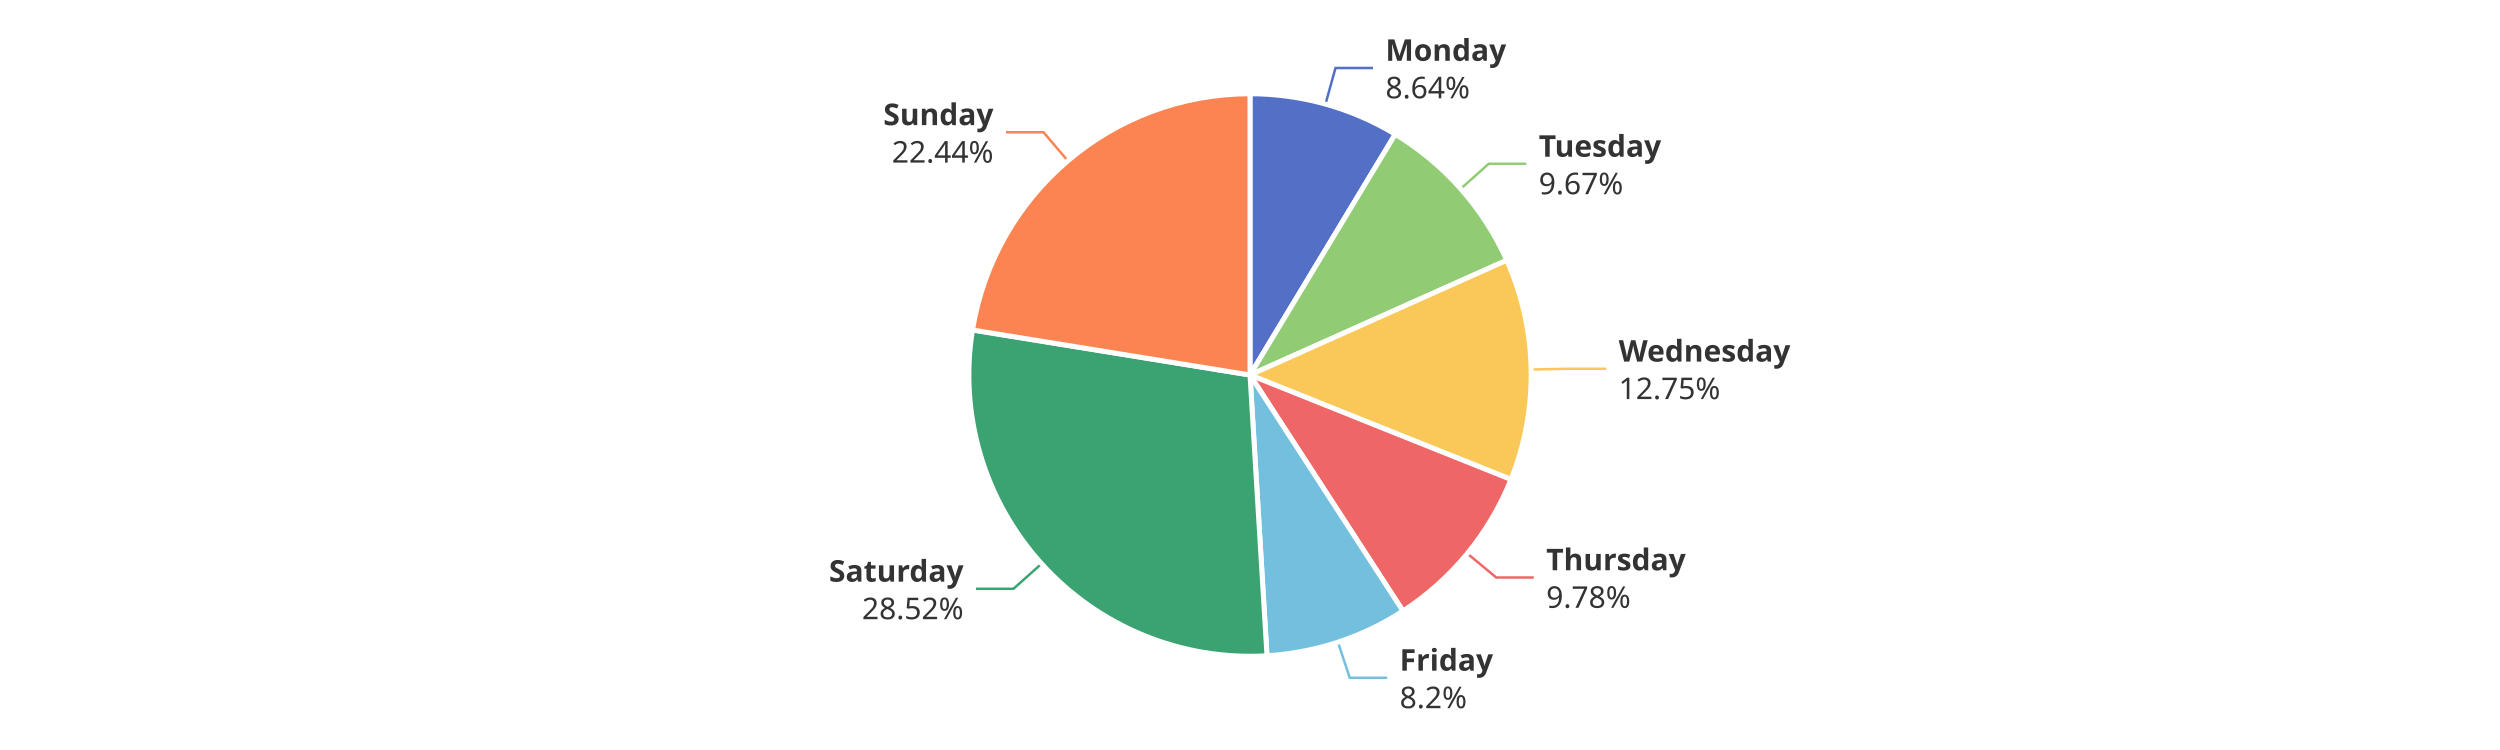
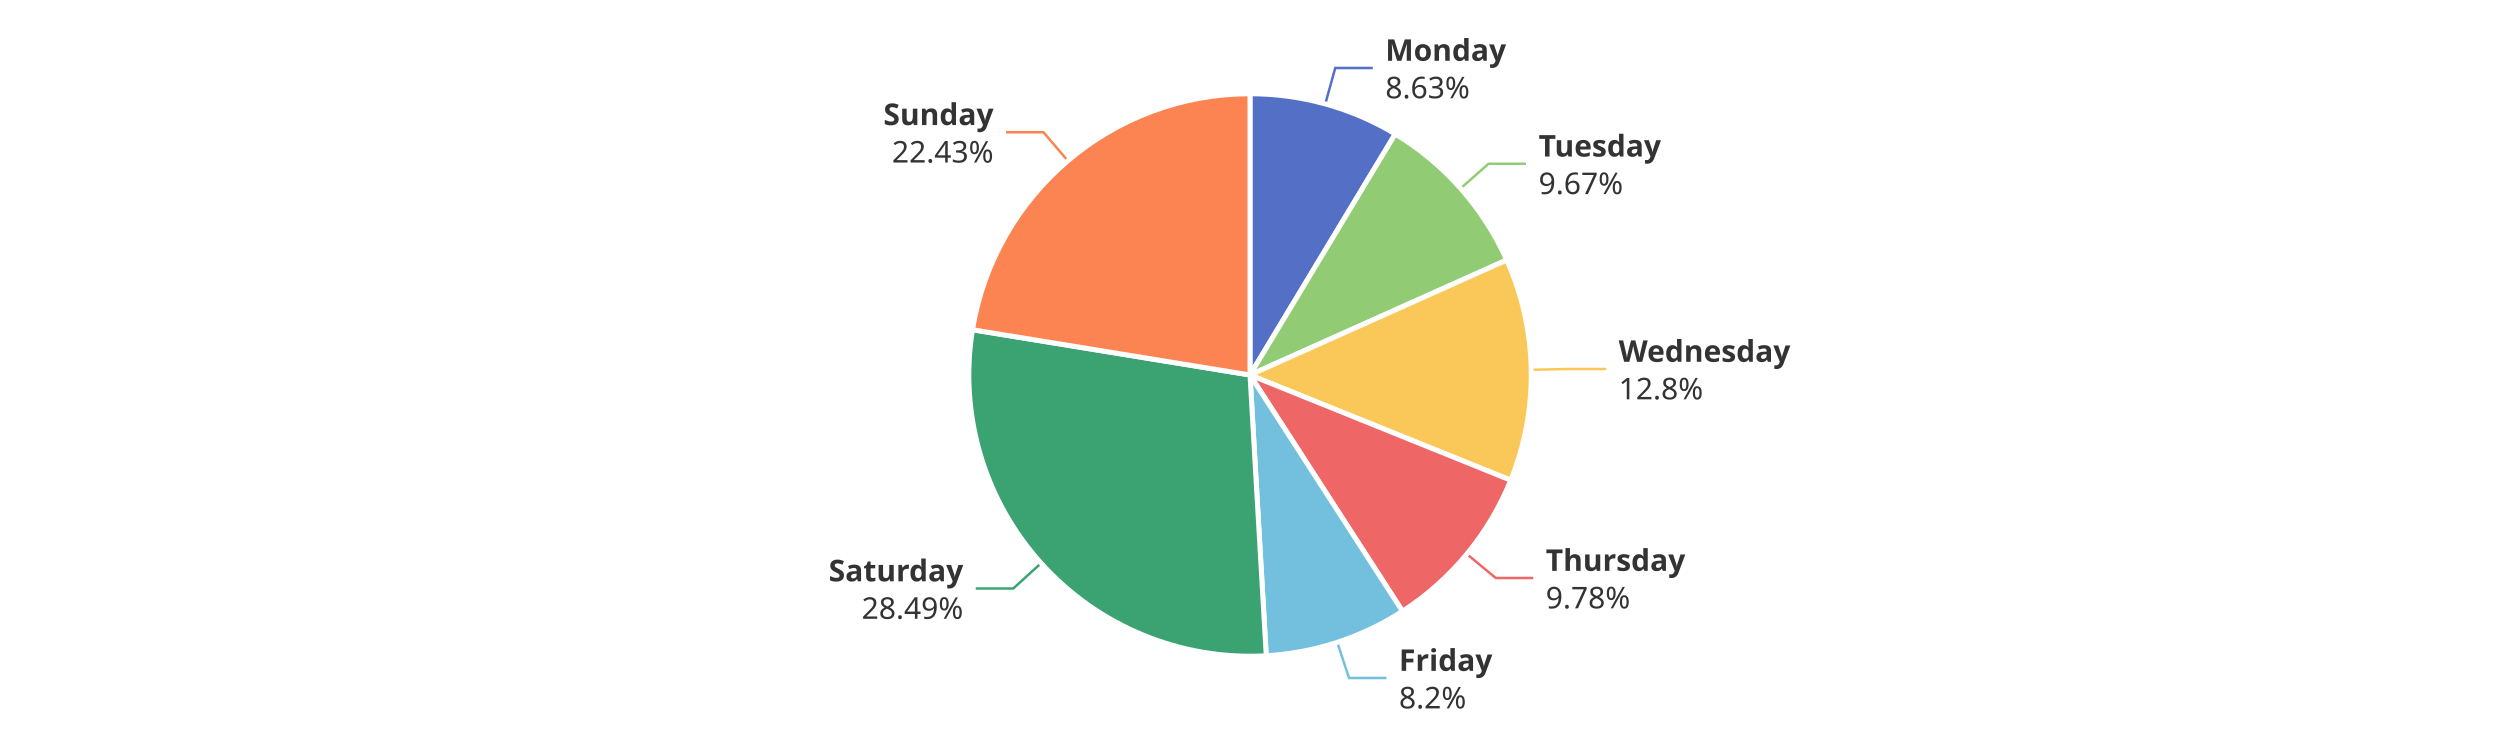
<svg xmlns="http://www.w3.org/2000/svg" width="1000" height="300" version="1.1" baseProfile="full" viewBox="0 0 1000 300">
  <rect width="1000" height="300" x="0" y="0" id="0" fill="#ffffff" />
-   <polyline points="530.2 41.6 534.2 27.2 549.2 27.2" fill="none" stroke="#5470c6" />
-   <polyline points="584.3 75.5 595.5 65.5 610.5 65.5" fill="none" stroke="#91cc75" />
-   <polyline points="612.5 147.8 627.5 147.5 642.5 147.5" fill="none" stroke="#fac858" />
-   <polyline points="586.9 221.4 598.5 231 613.5 231" fill="none" stroke="#ee6666" />
-   <polyline points="535.2 256.9 539.9 271.1 554.9 271.1" fill="none" stroke="#73c0de" />
-   <polyline points="416.6 225.5 405.4 235.5 390.4 235.5" fill="none" stroke="#3ba272" />
+   <polyline points="530.1 41.6 534.1 27.2 549.1 27.2" fill="none" stroke="#5470c6" />
+   <polyline points="584.2 75.4 595.4 65.5 610.4 65.5" fill="none" stroke="#91cc75" />
+   <polyline points="612.5 147.9 627.5 147.6 642.5 147.6" fill="none" stroke="#fac858" />
+   <polyline points="586.7 221.6 598.3 231.2 613.3 231.2" fill="none" stroke="#ee6666" />
+   <polyline points="534.9 256.9 539.6 271.2 554.6 271.2" fill="none" stroke="#73c0de" />
+   <polyline points="416.4 225.3 405.3 235.4 390.3 235.4" fill="none" stroke="#3ba272" />
  <polyline points="427.1 64.3 417.4 52.9 402.4 52.9" fill="none" stroke="#fc8452" />
-   <path d="M500 37.5A112.5 112.5 0 0 1 558.1 53.7L500 150Z" fill="#5470c6" stroke="#fff" stroke-width="2" stroke-linejoin="round" />
-   <path d="M558.1 53.7A112.5 112.5 0 0 1 602.7 104.1L500 150Z" fill="#91cc75" stroke="#fff" stroke-width="2" stroke-linejoin="round" />
-   <path d="M602.7 104.1A112.5 112.5 0 0 1 604.4 191.8L500 150Z" fill="#fac858" stroke="#fff" stroke-width="2" stroke-linejoin="round" />
-   <path d="M604.4 191.8A112.5 112.5 0 0 1 561.2 244.4L500 150Z" fill="#ee6666" stroke="#fff" stroke-width="2" stroke-linejoin="round" />
-   <path d="M561.2 244.4A112.5 112.5 0 0 1 506.8 262.3L500 150Z" fill="#73c0de" stroke="#fff" stroke-width="2" stroke-linejoin="round" />
-   <path d="M506.8 262.3A112.5 112.5 0 0 1 389 132L500 150Z" fill="#3ba272" stroke="#fff" stroke-width="2" stroke-linejoin="round" />
-   <path d="M389 132A112.5 112.5 0 0 1 500 37.5L500 150Z" fill="#fc8452" stroke="#fff" stroke-width="2" stroke-linejoin="round" />
-   <path d="M0 -15l42.8 0l0 30l-42.8 0Z" transform="translate(554.1844 27.1681)" fill="none" />
-   <text dominant-baseline="central" text-anchor="start" style="font-size:12px;font-family:sans-serif;font-weight:bold;" y="-7.5" transform="translate(554.1844 27.1681)" fill="#333" stroke="rgb(255,255,255)" stroke-width="2" paint-order="stroke" stroke-miterlimit="2">Monday</text>
-   <text dominant-baseline="central" text-anchor="start" style="font-size:12px;font-family:sans-serif;" y="7.5" transform="translate(554.1844 27.1681)" fill="#333" stroke="rgb(255,255,255)" stroke-width="2" paint-order="stroke" stroke-miterlimit="2">8.64%</text>
-   <path d="M0 -15l46.2 0l0 30l-46.2 0Z" transform="translate(615.5066 65.5326)" fill="none" />
-   <text dominant-baseline="central" text-anchor="start" style="font-size:12px;font-family:sans-serif;font-weight:bold;" y="-7.5" transform="translate(615.5066 65.5326)" fill="#333" stroke="rgb(255,255,255)" stroke-width="2" paint-order="stroke" stroke-miterlimit="2">Tuesday</text>
-   <text dominant-baseline="central" text-anchor="start" style="font-size:12px;font-family:sans-serif;" y="7.5" transform="translate(615.5066 65.5326)" fill="#333" stroke="rgb(255,255,255)" stroke-width="2" paint-order="stroke" stroke-miterlimit="2">9.67%</text>
-   <path d="M0 -15l63.6 0l0 30l-63.6 0Z" transform="translate(647.475 147.4767)" fill="none" />
-   <text dominant-baseline="central" text-anchor="start" style="font-size:12px;font-family:sans-serif;font-weight:bold;" y="-7.5" transform="translate(647.475 147.4767)" fill="#333" stroke="rgb(255,255,255)" stroke-width="2" paint-order="stroke" stroke-miterlimit="2">Wednesday</text>
-   <text dominant-baseline="central" text-anchor="start" style="font-size:12px;font-family:sans-serif;" y="7.5" transform="translate(647.475 147.4767)" fill="#333" stroke="rgb(255,255,255)" stroke-width="2" paint-order="stroke" stroke-miterlimit="2">12.75%</text>
-   <path d="M0 -15l50.2 0l0 30l-50.2 0Z" transform="translate(618.4953 230.9625)" fill="none" />
-   <text dominant-baseline="central" text-anchor="start" style="font-size:12px;font-family:sans-serif;font-weight:bold;" y="-7.5" transform="translate(618.4953 230.9625)" fill="#333" stroke="rgb(255,255,255)" stroke-width="2" paint-order="stroke" stroke-miterlimit="2">Thursday</text>
-   <text dominant-baseline="central" text-anchor="start" style="font-size:12px;font-family:sans-serif;" y="7.5" transform="translate(618.4953 230.9625)" fill="#333" stroke="rgb(255,255,255)" stroke-width="2" paint-order="stroke" stroke-miterlimit="2">9.78%</text>
-   <path d="M0 -15l33.4 0l0 30l-33.4 0Z" transform="translate(559.8565 271.1103)" fill="none" />
-   <text dominant-baseline="central" text-anchor="start" style="font-size:12px;font-family:sans-serif;font-weight:bold;" y="-7.5" transform="translate(559.8565 271.1103)" fill="#333" stroke="rgb(255,255,255)" stroke-width="2" paint-order="stroke" stroke-miterlimit="2">Friday</text>
-   <text dominant-baseline="central" text-anchor="start" style="font-size:12px;font-family:sans-serif;" y="7.5" transform="translate(559.8565 271.1103)" fill="#333" stroke="rgb(255,255,255)" stroke-width="2" paint-order="stroke" stroke-miterlimit="2">8.2%</text>
-   <path d="M-48.2 -15l48.2 0l0 30l-48.2 0Z" transform="translate(385.4279 235.5124)" fill="none" />
-   <text dominant-baseline="central" text-anchor="end" style="font-size:12px;font-family:sans-serif;font-weight:bold;" y="-7.5" transform="translate(385.4279 235.5124)" fill="#333" stroke="rgb(255,255,255)" stroke-width="2" paint-order="stroke" stroke-miterlimit="2">Saturday</text>
-   <text dominant-baseline="central" text-anchor="end" style="font-size:12px;font-family:sans-serif;" y="7.5" transform="translate(385.4279 235.5124)" fill="#333" stroke="rgb(255,255,255)" stroke-width="2" paint-order="stroke" stroke-miterlimit="2">28.52%</text>
-   <path d="M-40.9 -15l40.9 0l0 30l-40.9 0Z" transform="translate(397.3783 52.8923)" fill="none" />
-   <text dominant-baseline="central" text-anchor="end" style="font-size:12px;font-family:sans-serif;font-weight:bold;" y="-7.5" transform="translate(397.3783 52.8923)" fill="#333" stroke="rgb(255,255,255)" stroke-width="2" paint-order="stroke" stroke-miterlimit="2">Sunday</text>
-   <text dominant-baseline="central" text-anchor="end" style="font-size:12px;font-family:sans-serif;" y="7.5" transform="translate(397.3783 52.8923)" fill="#333" stroke="rgb(255,255,255)" stroke-width="2" paint-order="stroke" stroke-miterlimit="2">22.44%</text>
+   <path d="M500 37.5A112.5 112.5 0 0 1 558.1 53.6L500 150Z" fill="#5470c6" stroke="#fff" stroke-width="2" stroke-linejoin="round" />
+   <path d="M558.1 53.6A112.5 112.5 0 0 1 602.7 104L500 150Z" fill="#91cc75" stroke="#fff" stroke-width="2" stroke-linejoin="round" />
+   <path d="M602.7 104A112.5 112.5 0 0 1 604.3 192.1L500 150Z" fill="#fac858" stroke="#fff" stroke-width="2" stroke-linejoin="round" />
+   <path d="M604.3 192.1A112.5 112.5 0 0 1 561 244.5L500 150Z" fill="#ee6666" stroke="#fff" stroke-width="2" stroke-linejoin="round" />
+   <path d="M561 244.5A112.5 112.5 0 0 1 506.5 262.3L500 150Z" fill="#73c0de" stroke="#fff" stroke-width="2" stroke-linejoin="round" />
+   <path d="M506.5 262.3A112.5 112.5 0 0 1 389 131.9L500 150Z" fill="#3ba272" stroke="#fff" stroke-width="2" stroke-linejoin="round" />
+   <path d="M389 131.9A112.5 112.5 0 0 1 500 37.5L500 150Z" fill="#fc8452" stroke="#fff" stroke-width="2" stroke-linejoin="round" />
+   <path d="M0 -15l42.8 0l0 30l-42.8 0Z" transform="translate(554.1425 27.1564)" fill="none" />
+   <text dominant-baseline="central" text-anchor="start" style="font-size:12px;font-family:sans-serif;font-weight:bold;" y="-7.5" transform="translate(554.1425 27.1564)" fill="#333" stroke="rgb(255,255,255)" stroke-width="2" paint-order="stroke" stroke-miterlimit="2">Monday</text>
+   <text dominant-baseline="central" text-anchor="start" style="font-size:12px;font-family:sans-serif;" y="7.5" transform="translate(554.1425 27.1564)" fill="#333" stroke="rgb(255,255,255)" stroke-width="2" paint-order="stroke" stroke-miterlimit="2">8.63%</text>
+   <path d="M0 -15l46.2 0l0 30l-46.2 0Z" transform="translate(615.4464 65.4645)" fill="none" />
+   <text dominant-baseline="central" text-anchor="start" style="font-size:12px;font-family:sans-serif;font-weight:bold;" y="-7.5" transform="translate(615.4464 65.4645)" fill="#333" stroke="rgb(255,255,255)" stroke-width="2" paint-order="stroke" stroke-miterlimit="2">Tuesday</text>
+   <text dominant-baseline="central" text-anchor="start" style="font-size:12px;font-family:sans-serif;" y="7.5" transform="translate(615.4464 65.4645)" fill="#333" stroke="rgb(255,255,255)" stroke-width="2" paint-order="stroke" stroke-miterlimit="2">9.67%</text>
+   <path d="M0 -15l63.6 0l0 30l-63.6 0Z" transform="translate(647.477 147.577)" fill="none" />
+   <text dominant-baseline="central" text-anchor="start" style="font-size:12px;font-family:sans-serif;font-weight:bold;" y="-7.5" transform="translate(647.477 147.577)" fill="#333" stroke="rgb(255,255,255)" stroke-width="2" paint-order="stroke" stroke-miterlimit="2">Wednesday</text>
+   <text dominant-baseline="central" text-anchor="start" style="font-size:12px;font-family:sans-serif;" y="7.5" transform="translate(647.477 147.577)" fill="#333" stroke="rgb(255,255,255)" stroke-width="2" paint-order="stroke" stroke-miterlimit="2">12.8%</text>
+   <path d="M0 -15l50.2 0l0 30l-50.2 0Z" transform="translate(618.3098 231.1876)" fill="none" />
+   <text dominant-baseline="central" text-anchor="start" style="font-size:12px;font-family:sans-serif;font-weight:bold;" y="-7.5" transform="translate(618.3098 231.1876)" fill="#333" stroke="rgb(255,255,255)" stroke-width="2" paint-order="stroke" stroke-miterlimit="2">Thursday</text>
+   <text dominant-baseline="central" text-anchor="start" style="font-size:12px;font-family:sans-serif;" y="7.5" transform="translate(618.3098 231.1876)" fill="#333" stroke="rgb(255,255,255)" stroke-width="2" paint-order="stroke" stroke-miterlimit="2">9.78%</text>
+   <path d="M0 -15l33.4 0l0 30l-33.4 0Z" transform="translate(559.5863 271.1989)" fill="none" />
+   <text dominant-baseline="central" text-anchor="start" style="font-size:12px;font-family:sans-serif;font-weight:bold;" y="-7.5" transform="translate(559.5863 271.1989)" fill="#333" stroke="rgb(255,255,255)" stroke-width="2" paint-order="stroke" stroke-miterlimit="2">Friday</text>
+   <text dominant-baseline="central" text-anchor="start" style="font-size:12px;font-family:sans-serif;" y="7.5" transform="translate(559.5863 271.1989)" fill="#333" stroke="rgb(255,255,255)" stroke-width="2" paint-order="stroke" stroke-miterlimit="2">8.2%</text>
+   <path d="M-48.2 -15l48.2 0l0 30l-48.2 0Z" transform="translate(385.3009 235.3717)" fill="none" />
+   <text dominant-baseline="central" text-anchor="end" style="font-size:12px;font-family:sans-serif;font-weight:bold;" y="-7.5" transform="translate(385.3009 235.3717)" fill="#333" stroke="rgb(255,255,255)" stroke-width="2" paint-order="stroke" stroke-miterlimit="2">Saturday</text>
+   <text dominant-baseline="central" text-anchor="end" style="font-size:12px;font-family:sans-serif;" y="7.5" transform="translate(385.3009 235.3717)" fill="#333" stroke="rgb(255,255,255)" stroke-width="2" paint-order="stroke" stroke-miterlimit="2">28.49%</text>
+   <path d="M-40.9 -15l40.9 0l0 30l-40.9 0Z" transform="translate(397.4156 52.8606)" fill="none" />
+   <text dominant-baseline="central" text-anchor="end" style="font-size:12px;font-family:sans-serif;font-weight:bold;" y="-7.5" transform="translate(397.4156 52.8606)" fill="#333" stroke="rgb(255,255,255)" stroke-width="2" paint-order="stroke" stroke-miterlimit="2">Sunday</text>
+   <text dominant-baseline="central" text-anchor="end" style="font-size:12px;font-family:sans-serif;" y="7.5" transform="translate(397.4156 52.8606)" fill="#333" stroke="rgb(255,255,255)" stroke-width="2" paint-order="stroke" stroke-miterlimit="2">22.43%</text>
</svg>
